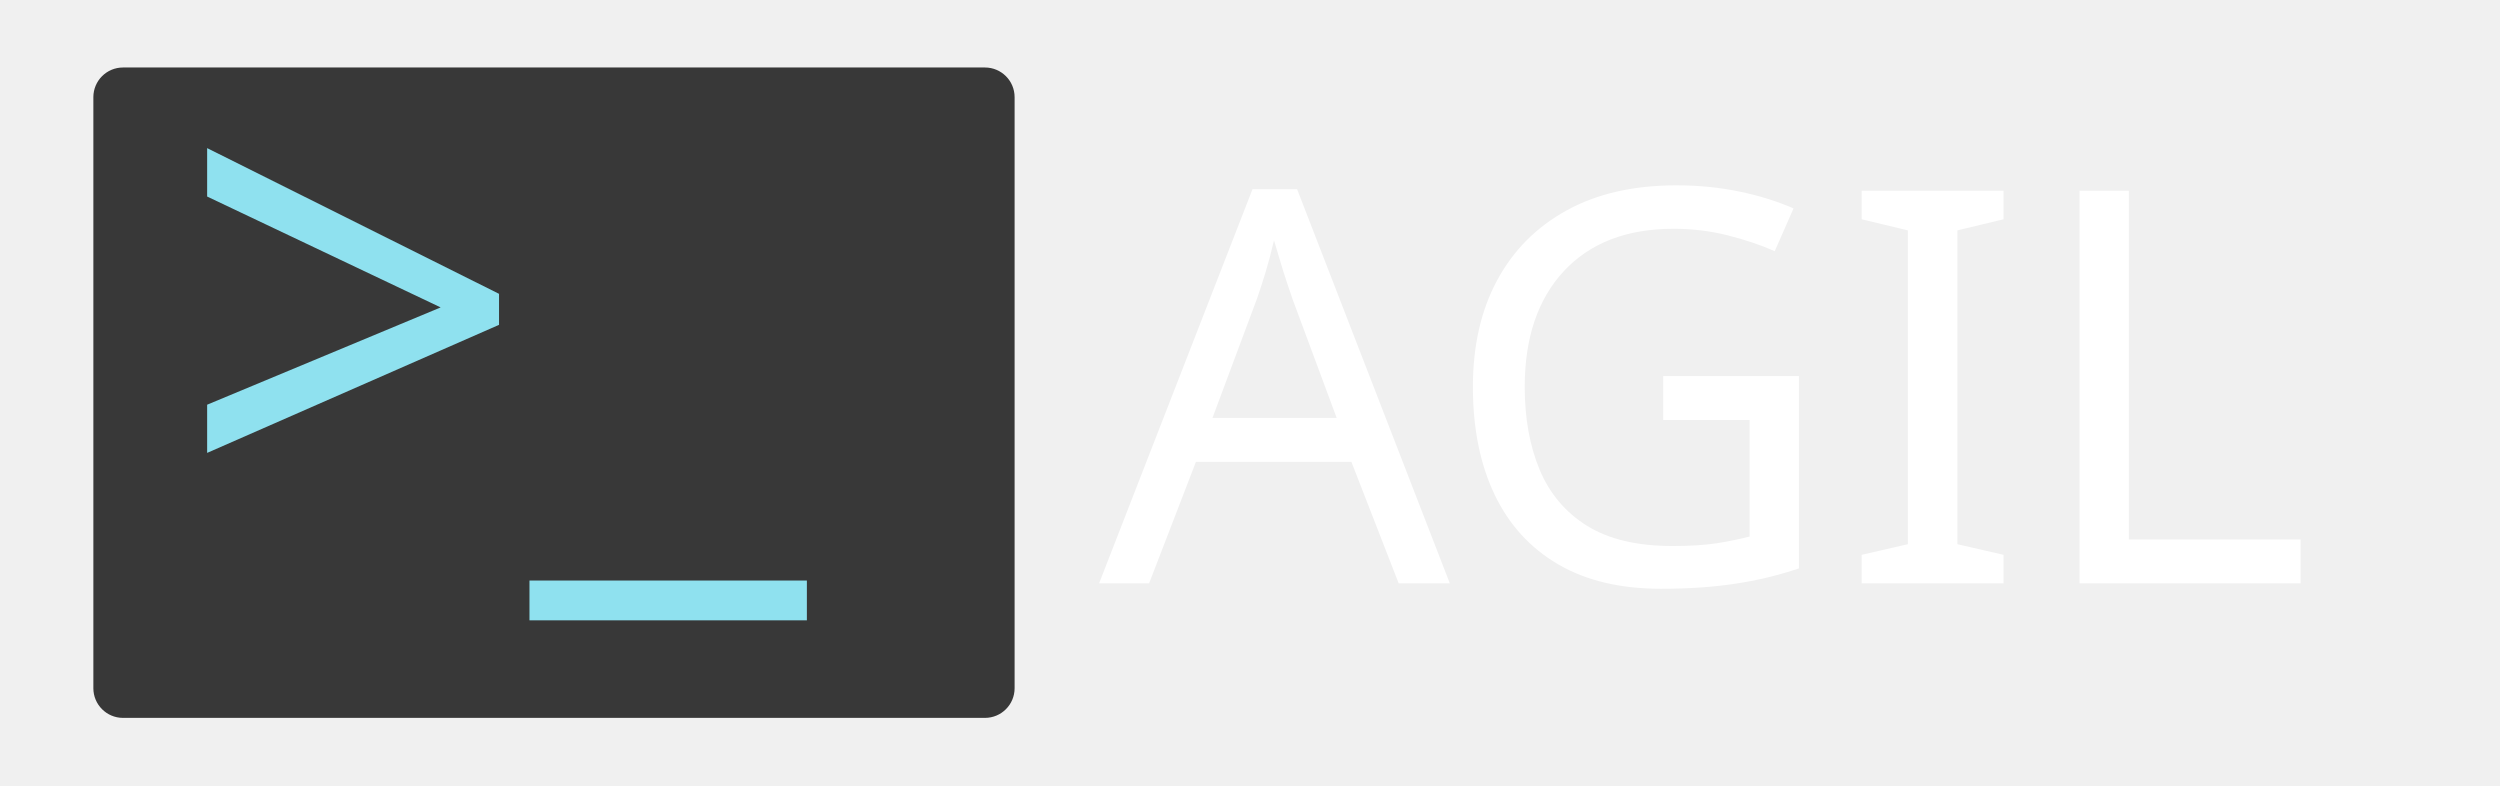
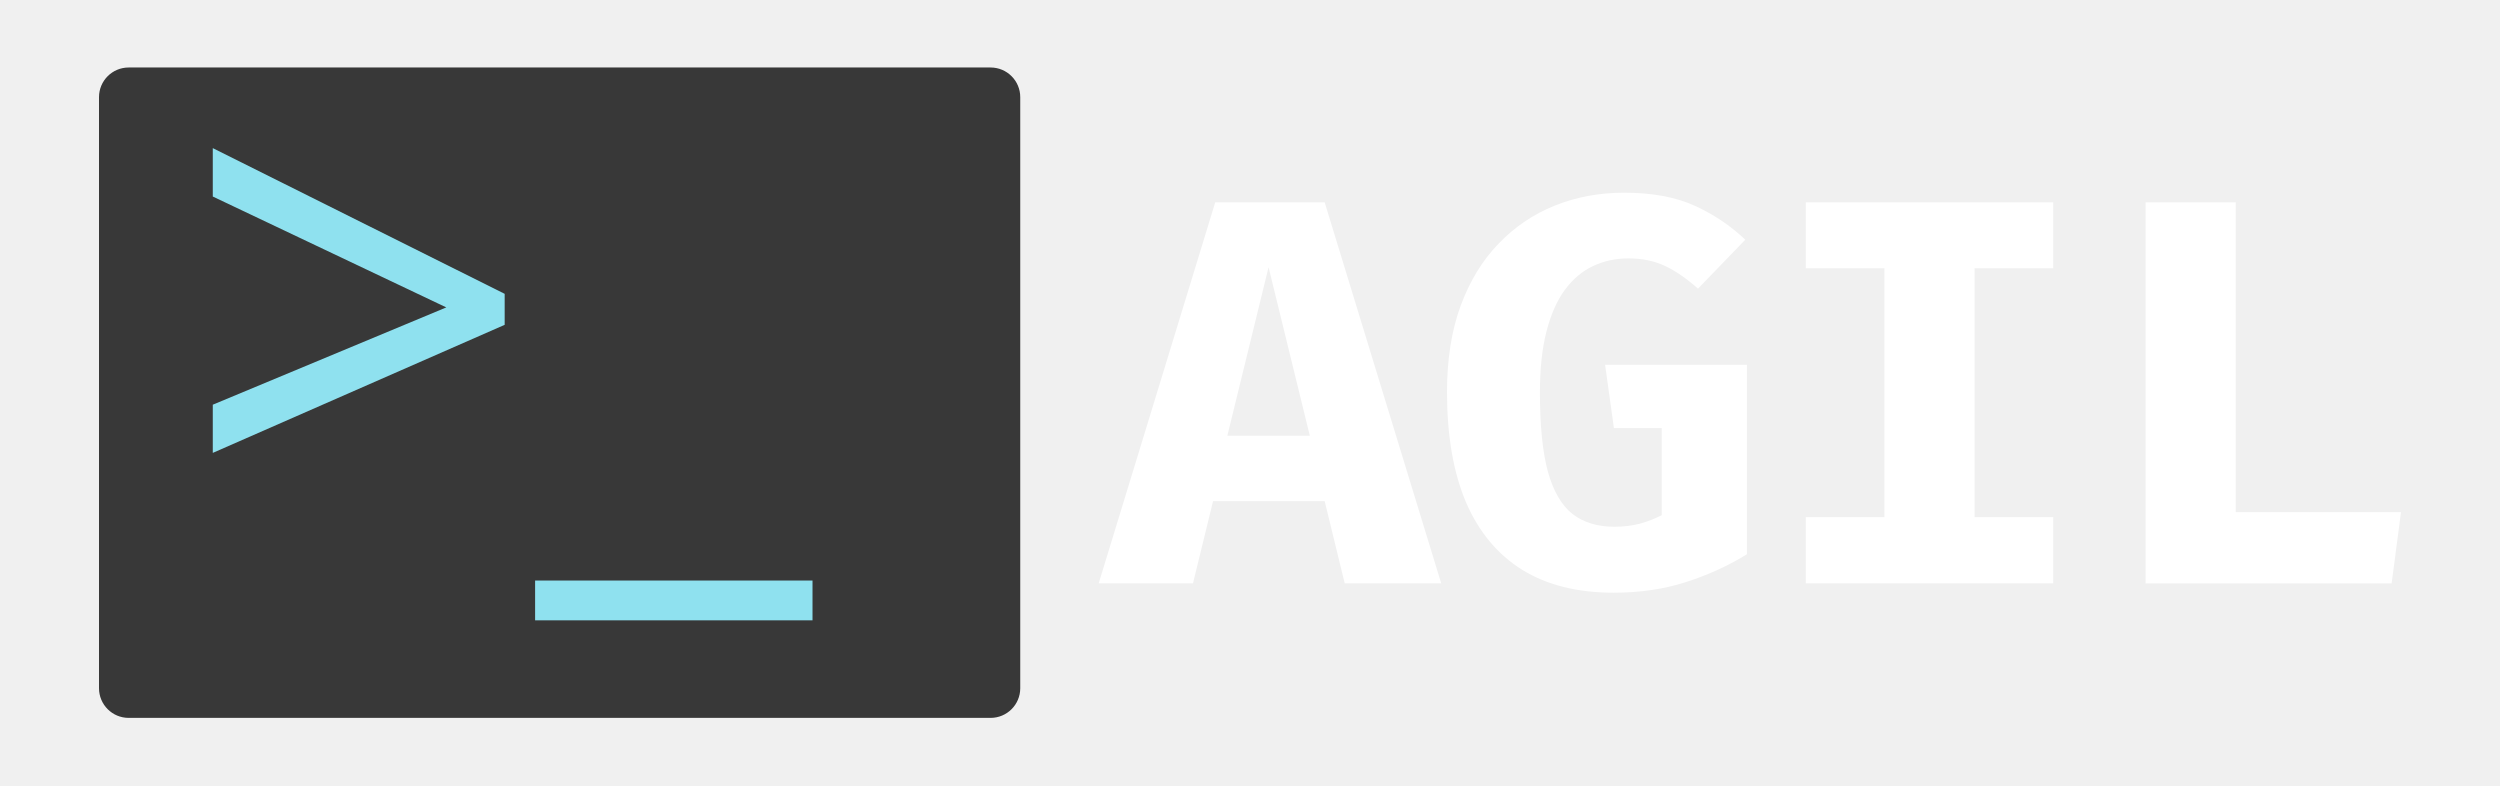
<svg xmlns="http://www.w3.org/2000/svg" width="190.285mm" height="59.779mm" viewBox="0 0 190.285 59.779" version="1.1" id="svg1" xml:space="preserve">
  <defs id="defs1" />
  <g id="layer5" transform="matrix(1.102236,0,0,1.102236,-85.14897,-230.3574)">
-     <g id="g349">
-       <text xml:space="preserve" style="font-style:normal;font-variant:normal;font-weight:normal;font-stretch:normal;font-size:37.969px;font-family:'Fira Code';-inkscape-font-specification:'Fira Code, @wght=700';font-variant-ligatures:normal;font-variant-caps:normal;font-variant-numeric:normal;font-variant-east-asian:normal;font-variation-settings:'wght' 700;fill:#ffffff;fill-opacity:1;fill-rule:nonzero;stroke:none;stroke-width:1.558;stroke-linecap:round;stroke-linejoin:round;stroke-dasharray:none;stroke-opacity:1" x="153.148" y="249.274" id="text347">
-         <tspan id="tspan347" style="font-style:normal;font-variant:normal;font-weight:normal;font-stretch:normal;font-size:37.969px;font-family:'Fira Code';-inkscape-font-specification:'Fira Code, @wght=700';font-variant-ligatures:normal;font-variant-caps:normal;font-variant-numeric:normal;font-variant-east-asian:normal;font-variation-settings:'wght' 700;fill:#ffffff;fill-opacity:1;stroke:none;stroke-width:1.558;stroke-linecap:round;stroke-linejoin:round;stroke-dasharray:none;stroke-opacity:1" x="153.148" y="249.274">AGIL</tspan>
-       </text>
+     <g id="g1" transform="translate(0.3894325)">
+       <path d="m 168.336,243.598 h -7.708 l -1.386,5.676 h -6.512 l 8.049,-26.313 h 7.556 l 8.049,26.313 h -6.664 z m -6.721,-4.518 h 5.695 l -2.848,-11.638 z m 26.673,10.84 q -3.74,0 -6.303,-1.576 -2.563,-1.595 -3.892,-4.67 -1.31,-3.094 -1.31,-7.613 0,-3.36 0.93,-5.923 0.949,-2.582 2.62,-4.309 1.671,-1.747 3.892,-2.639 2.221,-0.892 4.784,-0.892 2.886,0 4.86,0.892 1.974,0.892 3.512,2.354 l -3.265,3.379 q -1.196,-1.063 -2.297,-1.576 -1.101,-0.513 -2.506,-0.513 -1.329,0 -2.449,0.532 -1.101,0.513 -1.936,1.633 -0.816,1.101 -1.272,2.867 -0.456,1.747 -0.456,4.234 0,3.436 0.551,5.468 0.57,2.031 1.709,2.924 1.139,0.873 2.886,0.873 0.93,0 1.747,-0.209 0.816,-0.228 1.519,-0.589 v -6.018 h -3.303 l -0.608,-4.366 h 9.796 v 13.08 q -1.974,1.215 -4.253,1.936 -2.259,0.721 -4.955,0.721 z m 30.356,-26.958 v 4.556 h -5.43 v 17.181 h 5.43 v 4.575 h -17.086 v -4.575 h 5.43 v -17.181 h -5.43 v -4.556 z m 6.379,26.313 v -26.313 h 6.227 v 21.396 h 11.41 l -0.645,4.917 z" id="text347" style="font-size:37.969px;font-family:'Fira Code';-inkscape-font-specification:'Fira Code, @wght=700';font-variation-settings:'wght' 700;fill:#ffffff;stroke-width:1.558;stroke-linecap:round;stroke-linejoin:round" aria-label="AGIL" />
      <g id="g348" transform="translate(-48.06207)">
        <rect style="font-variation-settings:'wght' 700;fill:#383838;fill-opacity:1;fill-rule:nonzero;stroke:none;stroke-width:2.272;stroke-linecap:round;stroke-linejoin:round;stroke-dasharray:none;stroke-opacity:1" id="rect347" width="63.616" height="44.912" x="131.76" y="213.652" ry="2.048" />
        <text xml:space="preserve" style="font-style:normal;font-variant:normal;font-weight:normal;font-stretch:normal;font-size:42.788px;font-family:'Fira Code';-inkscape-font-specification:'Fira Code, @wght=700';font-variant-ligatures:normal;font-variant-caps:normal;font-variant-numeric:normal;font-variant-east-asian:normal;font-variation-settings:'wght' 700;fill:#8fe1ef;fill-opacity:1;fill-rule:nonzero;stroke:none;stroke-width:1.755;stroke-dasharray:none;stroke-opacity:1" x="137.478" y="245.233" id="text347-0">
          <tspan id="tspan347-7" style="font-style:normal;font-variant:normal;font-weight:normal;font-stretch:normal;font-size:42.788px;font-family:'Fira Code';-inkscape-font-specification:'Fira Code, @wght=700';font-variant-ligatures:normal;font-variant-caps:normal;font-variant-numeric:normal;font-variant-east-asian:normal;font-variation-settings:'wght' 700;fill:#8fe1ef;fill-opacity:1;stroke:none;stroke-width:1.755;stroke-dasharray:none;stroke-opacity:1" x="137.478" y="245.233">&gt;_</tspan>
        </text>
      </g>
    </g>
  </g>
</svg>
